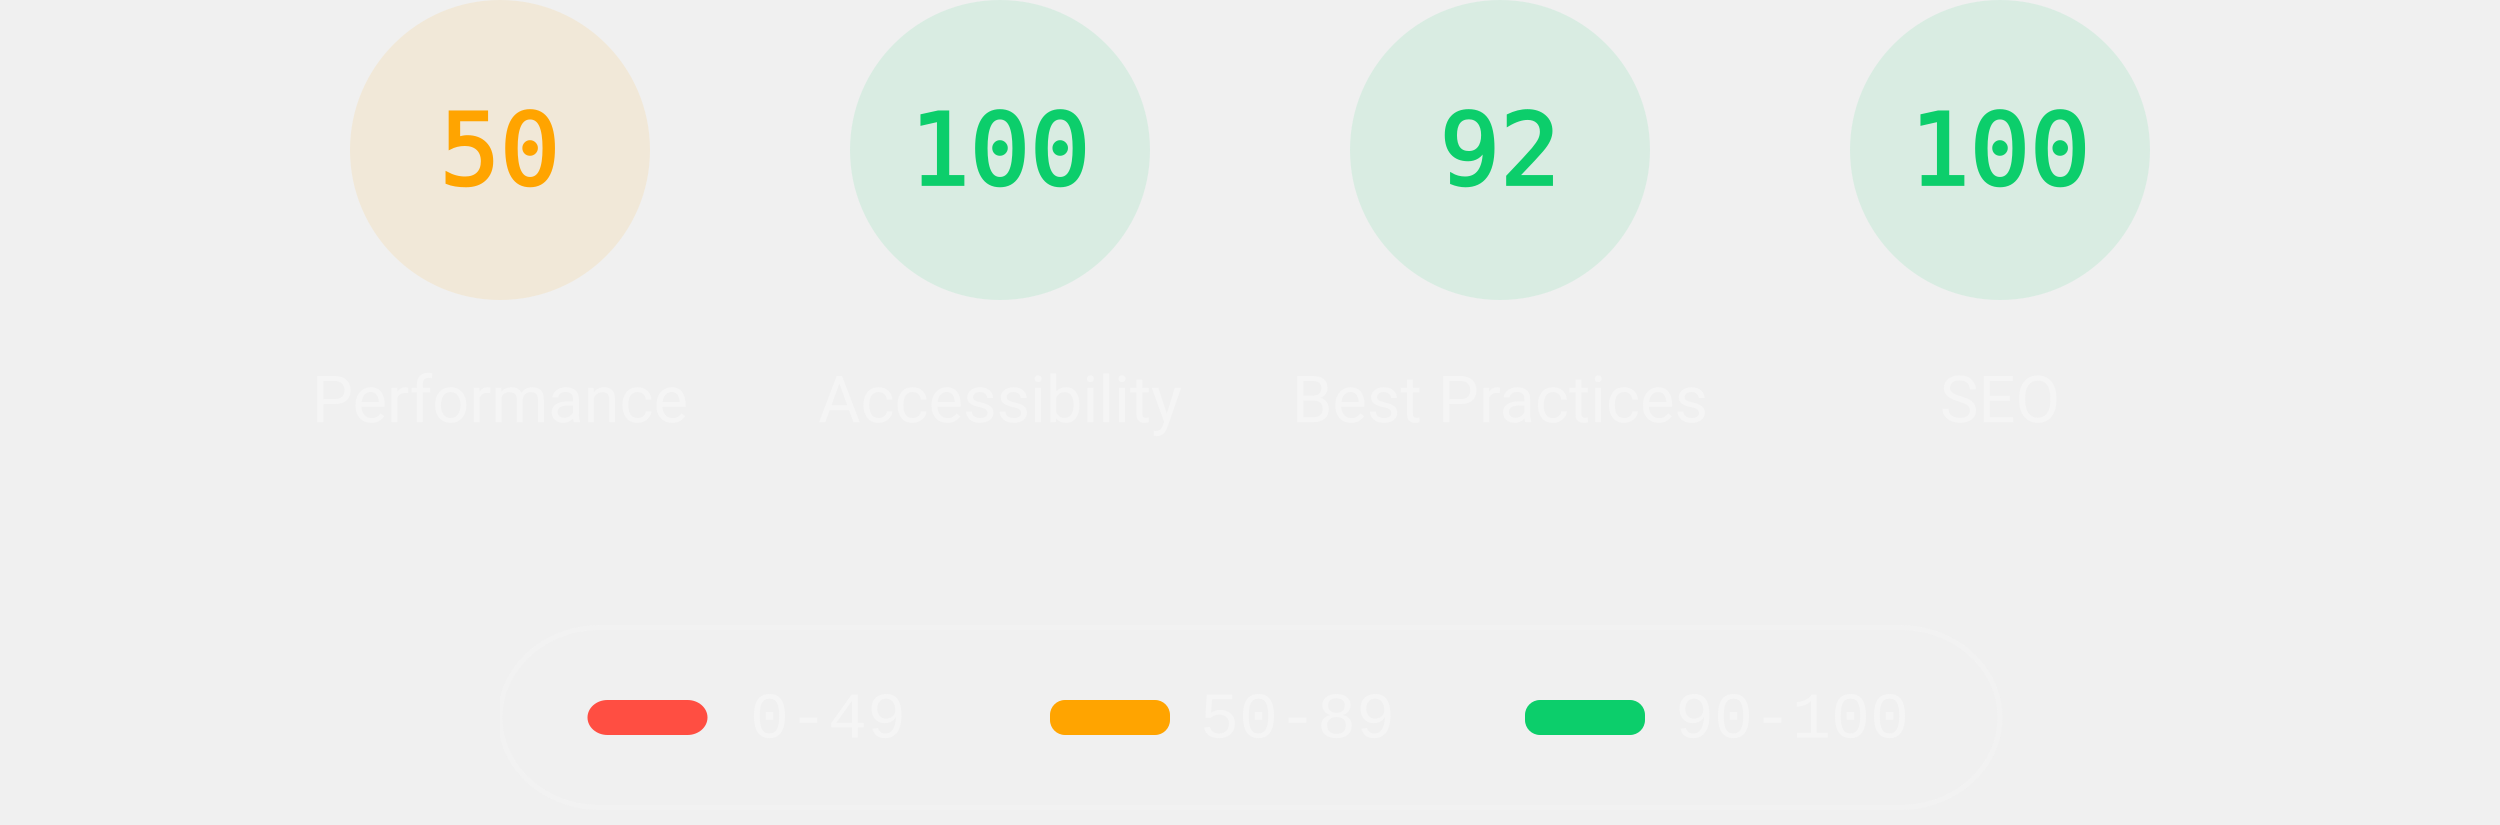
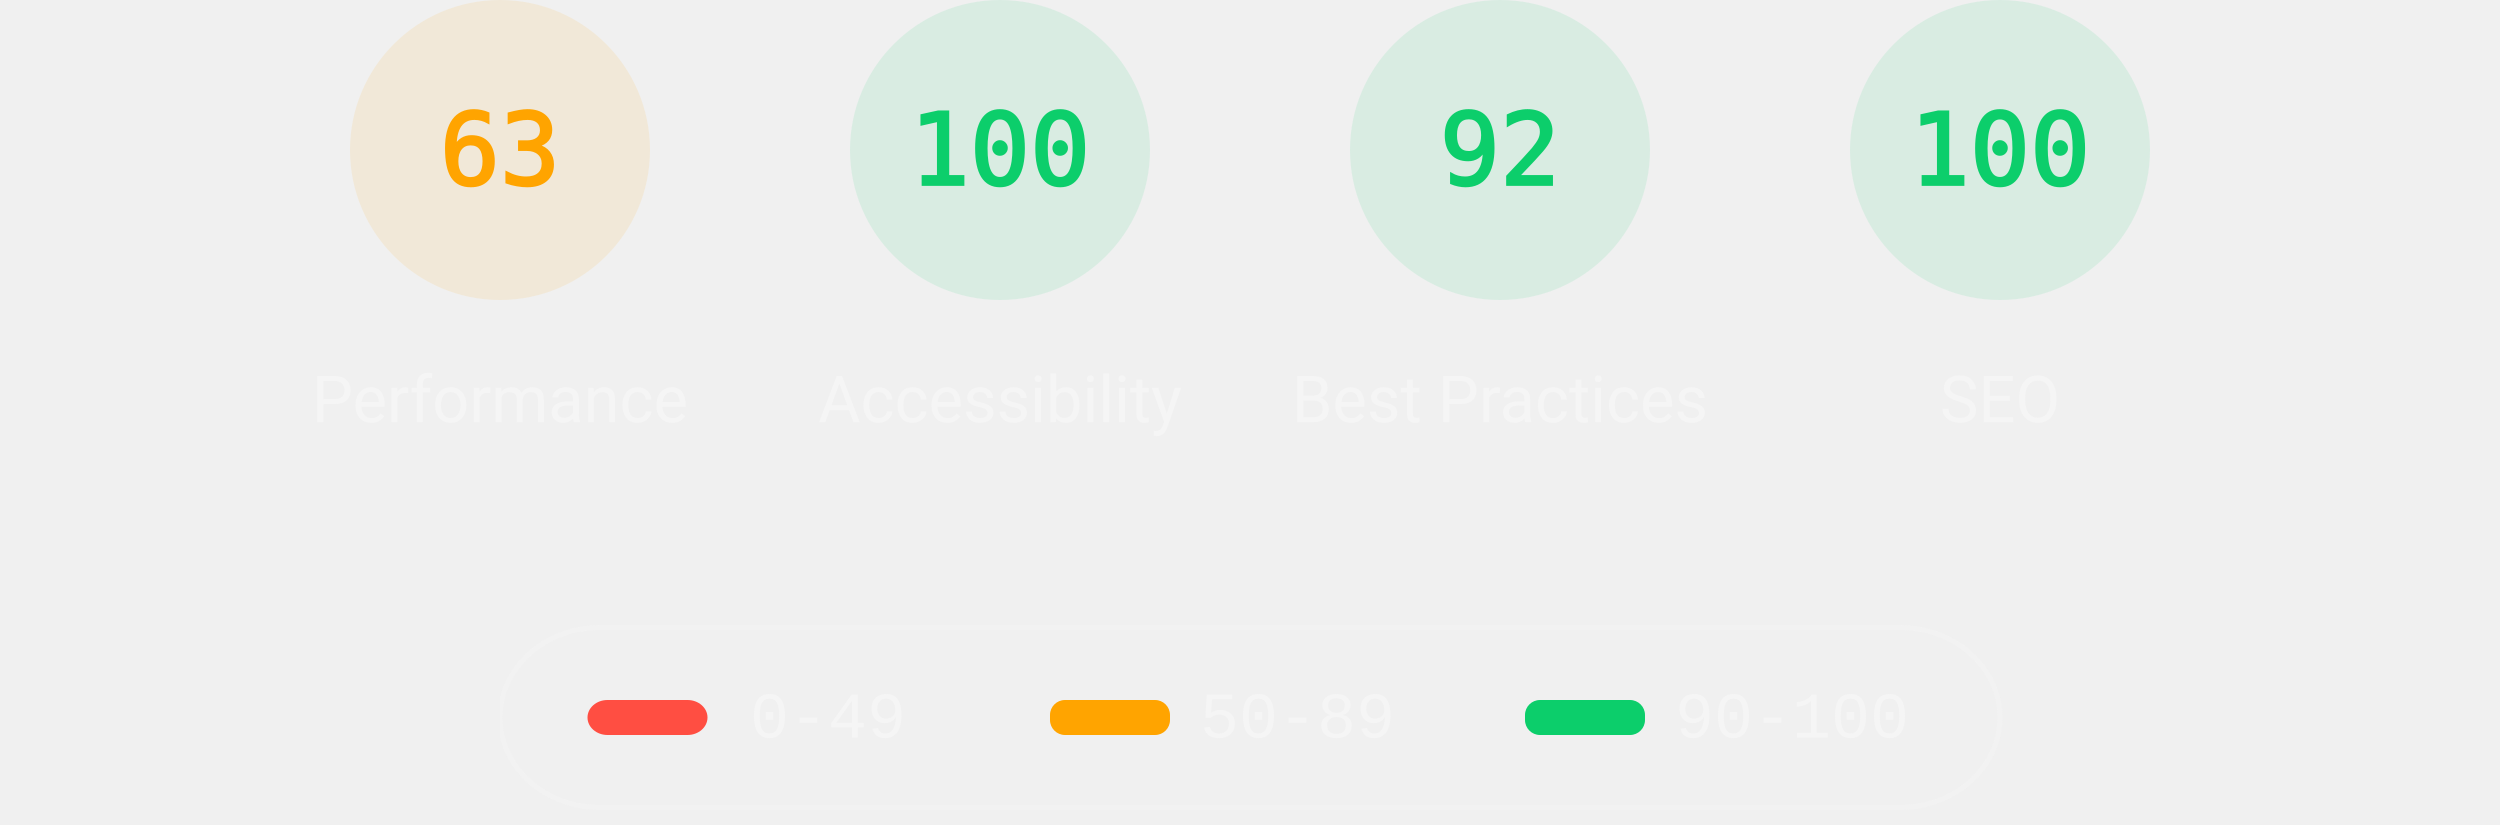
<svg xmlns="http://www.w3.org/2000/svg" class="theme--dark" fill="none" width="1000" height="330">
  <style>
			.gauge-base {
				opacity: 0.1
			}

			.gauge-arc {
				fill: none;
				animation-delay: 250ms;
				stroke-linecap: round;
				transform: rotate(-90deg);
				transform-origin: 100px 60px;
				animation: load-gauge 1s ease forwards
			}

			.guage-text {
				font-size: 40px;
				font-family: monospace;
				text-align: center
			}

			.guage-red {
				color: #ff4e42;
				fill: #ff4e42;
				stroke: #ff4e42
			}
			.guage-orange {
				color: #ffa400;
				fill: #ffa400;
				stroke: #ffa400
			}
			.guage-green {
				color: #0cce6b;
				fill: #0cce6b;
				stroke: #0cce6b
			}
			.theme--agnostic .guage-undefined {
				color: #5c5c5c;
				fill: #5c5c5c;
				stroke: #5c5c5c
			}
			.theme--light .guage-undefined {
				color: #1e1e1e;
				fill: #1e1e1e;
				stroke: #1e1e1e
			}
			.theme--dark .guage-undefined {
				color: #f5f5f5;
				fill: #f5f5f5;
				stroke: #f5f5f5
			}

			.guage-title {
				stroke: none;
				font-size: 26px;
				line-height: 26px;
				font-family: Roboto, Halvetica, Arial, sans-serif
			}
			.metric.guage-title {
				font-family: 'Courier New', Courier, monospace
			}
			.theme--agnostic .guage-title {
				color: #737373;
				fill: #737373
			}
			.theme--light .guage-title {
				color: #212121;
				fill: #212121
			}
			.theme--dark .guage-title {
				color: #f5f5f5;
				fill: #f5f5f5
			}

			@keyframes load-gauge {
				from {
					stroke-dasharray: 0 352.858
				}
			}
			.lh-gauge--pwa__disc {
				fill: #e0e0e0
			}
			.lh-gauge--pwa__logo {
				position: relative;
				fill: #b0b0b0
			}
			.lh-gauge--pwa__invisible {
				display: none
			}
			.lh-gauge--pwa__visible {
				display: inline
			}
			.guage-invisible {
				display: none
			}
			.lh-gauge--pwa__logo--primary-color {
				fill: #304ffe
			}
			.theme--agnostic .lh-gauge--pwa__logo--secondary-color {
				fill: #787878
			}
			.theme--light .lh-gauge--pwa__logo--secondary-color {
				fill: #3d3d3d
			}
			.theme--dark .lh-gauge--pwa__logo--secondary-color {
				fill: #d8b6b6
			}
			.theme--light #svg_2 {
				stroke: #00000022
			}
			.theme--agnostic #svg_2 {
				stroke: #616161
			}
			.theme--light #svg_2 {
				stroke: #00000022
			}
			.theme--dark #svg_2 {
				stroke: #f5f5f566
			}
		</style>
  <svg class="guage-div guage-perf guage-orange" viewBox="0 0 200 200" width="200" height="200" x="100" y="0">
    <circle class="gauge-base" r="56" cx="100" cy="60" stroke-width="8" />
-     <circle class="gauge-arc guage-arc-1" r="56" cx="100" cy="60" stroke-width="8" style="stroke-dasharray: 175.929, 351.858;" />
-     <text class="guage-text" x="100px" y="60px" alignment-baseline="central" dominant-baseline="central" text-anchor="middle">50</text>
+     <circle class="gauge-arc guage-arc-1" r="56" cx="100" cy="60" stroke-width="8" style="stroke-dasharray: 221.671, 351.858;" />
+     <text class="guage-text" x="100px" y="60px" alignment-baseline="central" dominant-baseline="central" text-anchor="middle">63</text>
    <text class="guage-title" x="100px" y="160px" alignment-baseline="central" dominant-baseline="central" text-anchor="middle">Performance</text>
  </svg>
  <svg class="guage-div guage-acc guage-green" viewBox="0 0 200 200" width="200" height="200" x="300" y="0">
    <circle class="gauge-base" r="56" cx="100" cy="60" stroke-width="8" />
    <circle class="gauge-arc guage-arc-2" r="56" cx="100" cy="60" stroke-width="8" style="stroke-dasharray: 351.858, 351.858;" />
    <text class="guage-text" x="100px" y="60px" alignment-baseline="central" dominant-baseline="central" text-anchor="middle">100</text>
    <text class="guage-title" x="100px" y="160px" alignment-baseline="central" dominant-baseline="central" text-anchor="middle">Accessibility</text>
  </svg>
  <svg class="guage-div guage-best guage-green" viewBox="0 0 200 200" width="200" height="200" x="500" y="0">
    <circle class="gauge-base" r="56" cx="100" cy="60" stroke-width="8" />
    <circle class="gauge-arc guage-arc-3" r="56" cx="100" cy="60" stroke-width="8" style="stroke-dasharray: 323.709, 351.858;" />
    <text class="guage-text" x="100px" y="60px" alignment-baseline="central" dominant-baseline="central" text-anchor="middle">92</text>
    <text class="guage-title" x="100px" y="160px" alignment-baseline="central" dominant-baseline="central" text-anchor="middle">Best Practices</text>
  </svg>
  <svg class="guage-div guage-seo guage-green" viewBox="0 0 200 200" width="200" height="200" x="700" y="0">
    <circle class="gauge-base" r="56" cx="100" cy="60" stroke-width="8" />
    <circle class="gauge-arc guage-arc-4" r="56" cx="100" cy="60" stroke-width="8" style="stroke-dasharray: 351.858, 351.858;" />
    <text class="guage-text" x="100px" y="60px" alignment-baseline="central" dominant-baseline="central" text-anchor="middle">100</text>
    <text class="guage-title" x="100px" y="160px" alignment-baseline="central" dominant-baseline="central" text-anchor="middle">SEO</text>
  </svg>
  <svg class="guage-div guage-pwa guage-invisible" viewBox="0 0 200 200" width="200" height="200" x="900" y="0">
    <svg viewBox="0 0 60 60" width="112" height="112" x="44" y="4">
      <defs>
        <linearGradient id="lh-gauge--pwa__check-circle__gradient-0" x1="50%" y1="0%" x2="50%" y2="100%">
          <stop stop-color="#00C852" offset="0%" />
          <stop stop-color="#009688" offset="100%" />
        </linearGradient>
        <linearGradient id="lh-gauge--pwa__installable__shadow-gradient-0" x1="76.056%" x2="24.111%" y1="82.995%" y2="24.735%">
          <stop stop-color="#A5D6A7" offset="0%" />
          <stop stop-color="#80CBC4" offset="100%" />
        </linearGradient>
        <linearGradient id="lh-gauge--pwa__fast-reliable__shadow-gradient-0" x1="76.056%" y1="82.995%" x2="25.678%" y2="26.493%">
          <stop stop-color="#64B5F6" offset="0%" />
          <stop stop-color="#2979FF" offset="100%" />
        </linearGradient>
        <g id="lh-gauge--pwa__fast-reliable-badge-0">
          <circle fill="#FFFFFF" cx="10" cy="10" r="10" />
          <path fill="#304FFE" d="M10 3.58l5.25 2.34v3.5c0 3.23-2.24 6.26-5.25 7-3.01-.74-5.25-3.77-5.25-7v-3.5L10 3.58zm-.47 10.74l2.76-4.83.03-.07c.04-.08 0-.24-.22-.24h-1.64l.47-3.26h-.47l-2.7 4.77c-.02.01.05-.1-.04.05-.09.16-.1.31.18.31h1.63l-.47 3.27h.47z" />
        </g>
        <g id="lh-gauge--pwa__installable-badge-0">
          <circle fill="#FFFFFF" cx="10" cy="10" r="10" />
          <path fill="#009688" d="M10 4.167A5.835 5.835 0 0 0 4.167 10 5.835 5.835 0 0 0 10 15.833 5.835 5.835 0 0 0 15.833 10 5.835 5.835 0 0 0 10 4.167zm2.917 6.416h-2.334v2.334H9.417v-2.334H7.083V9.417h2.334V7.083h1.166v2.334h2.334v1.166z" />
        </g>
      </defs>
      <g stroke="none" fill-rule="nonzero">
        <circle class="lh-gauge--pwa__disc" cx="30" cy="30" r="30" />
        <g class="lh-gauge--pwa__logo">
          <path d="M35.66 19.39l.7-1.75h2L37.4 15 38.6 12l3.4 9h-2.51l-.58-1.61z" />
          <path d="M33.52 21l3.65-9h-2.42l-2.5 5.82L30.5 12h-1.86l-1.9 5.82-1.35-2.65-1.21 3.72L25.4 21h2.38l1.72-5.2 1.64 5.2z" />
          <path fill-rule="nonzero" d="M20.3 17.91h1.48c.45 0 .85-.05 1.2-.15l.39-1.18 1.07-3.3a2.64 2.64 0 0 0-.28-.37c-.55-.6-1.36-.91-2.42-.91H18v9h2.3V17.9zm1.96-3.84c.22.22.33.5.33.87 0 .36-.1.65-.29.87-.2.23-.59.35-1.15.35h-.86v-2.41h.87c.52 0 .89.1 1.1.32z" />
        </g>
        <rect class="lh-gauge--pwa__component lh-gauge--pwa__na-line lh-gauge--pwa__invisible" fill="#FFFFFF" x="20" y="32" width="20" height="4" rx="2" />
        <g class="lh-gauge--pwa__component lh-gauge--pwa__fast-reliable-badge lh-gauge--pwa__invisible" transform="translate(20, 29)">
          <path fill="url(#lh-gauge--pwa__fast-reliable__shadow-gradient-0)" d="M33.63 19.49A30 30 0 0 1 16.2 30.36L3 17.14 17.14 3l16.49 16.49z" />
          <use href="#lh-gauge--pwa__fast-reliable-badge-0" />
        </g>
        <g class="lh-gauge--pwa__component lh-gauge--pwa__installable-badge lh-gauge--pwa__invisible" transform="translate(20, 29)">
          <path fill="url(#lh-gauge--pwa__installable__shadow-gradient-0)" d="M33.629 19.487c-4.272 5.453-10.391 9.39-17.415 10.869L3 17.142 17.142 3 33.63 19.487z" />
          <use href="#lh-gauge--pwa__installable-badge-0" />
        </g>
        <g class="lh-gauge--pwa__component lh-gauge--pwa__fast-reliable-installable-badges lh-gauge--pwa__invisible">
          <g transform="translate(8, 29)">
            <path fill="url(#lh-gauge--pwa__fast-reliable__shadow-gradient-0)" d="M16.321 30.463L3 17.143 17.142 3l22.365 22.365A29.864 29.864 0 0 1 22 31c-1.942 0-3.84-.184-5.679-.537z" />
            <use href="#lh-gauge--pwa__fast-reliable-badge-0" />
          </g>
          <g transform="translate(32, 29)">
            <path fill="url(#lh-gauge--pwa__installable__shadow-gradient-0)" d="M25.982 11.84a30.107 30.107 0 0 1-13.08 15.203L3 17.143 17.142 3l8.84 8.84z" />
            <use href="#lh-gauge--pwa__installable-badge-0" />
          </g>
        </g>
        <g class="lh-gauge--pwa__component lh-gauge--pwa__check-circle lh-gauge--pwa__invisible" transform="translate(18, 28)">
          <circle fill="#FFFFFF" cx="12" cy="12" r="12" />
          <path fill="url(#lh-gauge--pwa__check-circle__gradient-0)" d="M12 2a10 10 0 1 0 0 20 10 10 0 0 0 0-20zm-2 15l-5-5 1.41-1.41L10 14.17l7.59-7.59L19 8l-9 9z" />
        </g>
      </g>
    </svg>
    <text class="guage-title" y="160px" alignment-baseline="central" dominant-baseline="central" text-anchor="middle">
      <tspan x="100px" dy="-6px">Progressive</tspan>
      <tspan x="100px" dy="30px">Web App</tspan>
    </text>
  </svg>
  <svg width="604" height="76" x="200" y="250">
    <g>
      <rect fill="none" id="canvas_background" height="80" width="604" y="-1" x="-1" />
      <g display="none" overflow="visible" y="0" x="0" height="100%" width="100%" id="canvasGrid">
        <rect fill="url(#gridpattern)" stroke-width="0" y="0" x="0" height="100%" width="100%" />
      </g>
    </g>
    <g>
      <rect fill-opacity="0" stroke-width="2" rx="40" id="svg_2" height="72" width="600" y="1" x="0" fill="#000000" />
      <rect stroke="#000" rx="8" id="svg_3" height="14" width="48" y="30" x="35" stroke-opacity="null" stroke-width="0" fill="#ff4e42" />
      <rect stroke="#000" rx="6" id="svg_4" height="14" width="48" y="30" x="220" stroke-opacity="null" stroke-width="0" fill="#ffa400" />
      <rect stroke="#000" rx="6" id="svg_5" height="14" width="48" y="30" x="410" stroke-opacity="null" stroke-width="0" fill="#0cce6b" />
      <text class="metric guage-title" xml:space="preserve" text-anchor="start" font-size="26" id="svg_6" y="45" x="100" stroke-opacity="null" stroke-width="0" stroke="#000">0-49</text>
      <text class="metric guage-title" xml:space="preserve" text-anchor="start" font-size="26" id="svg_7" y="45" x="280" stroke-opacity="null" stroke-width="0" stroke="#000">50-89</text>
      <text class="metric guage-title" xml:space="preserve" text-anchor="start" font-size="26" id="svg_8" y="45" x="470" stroke-opacity="null" stroke-width="0" stroke="#000">90-100</text>
    </g>
  </svg>
</svg>
